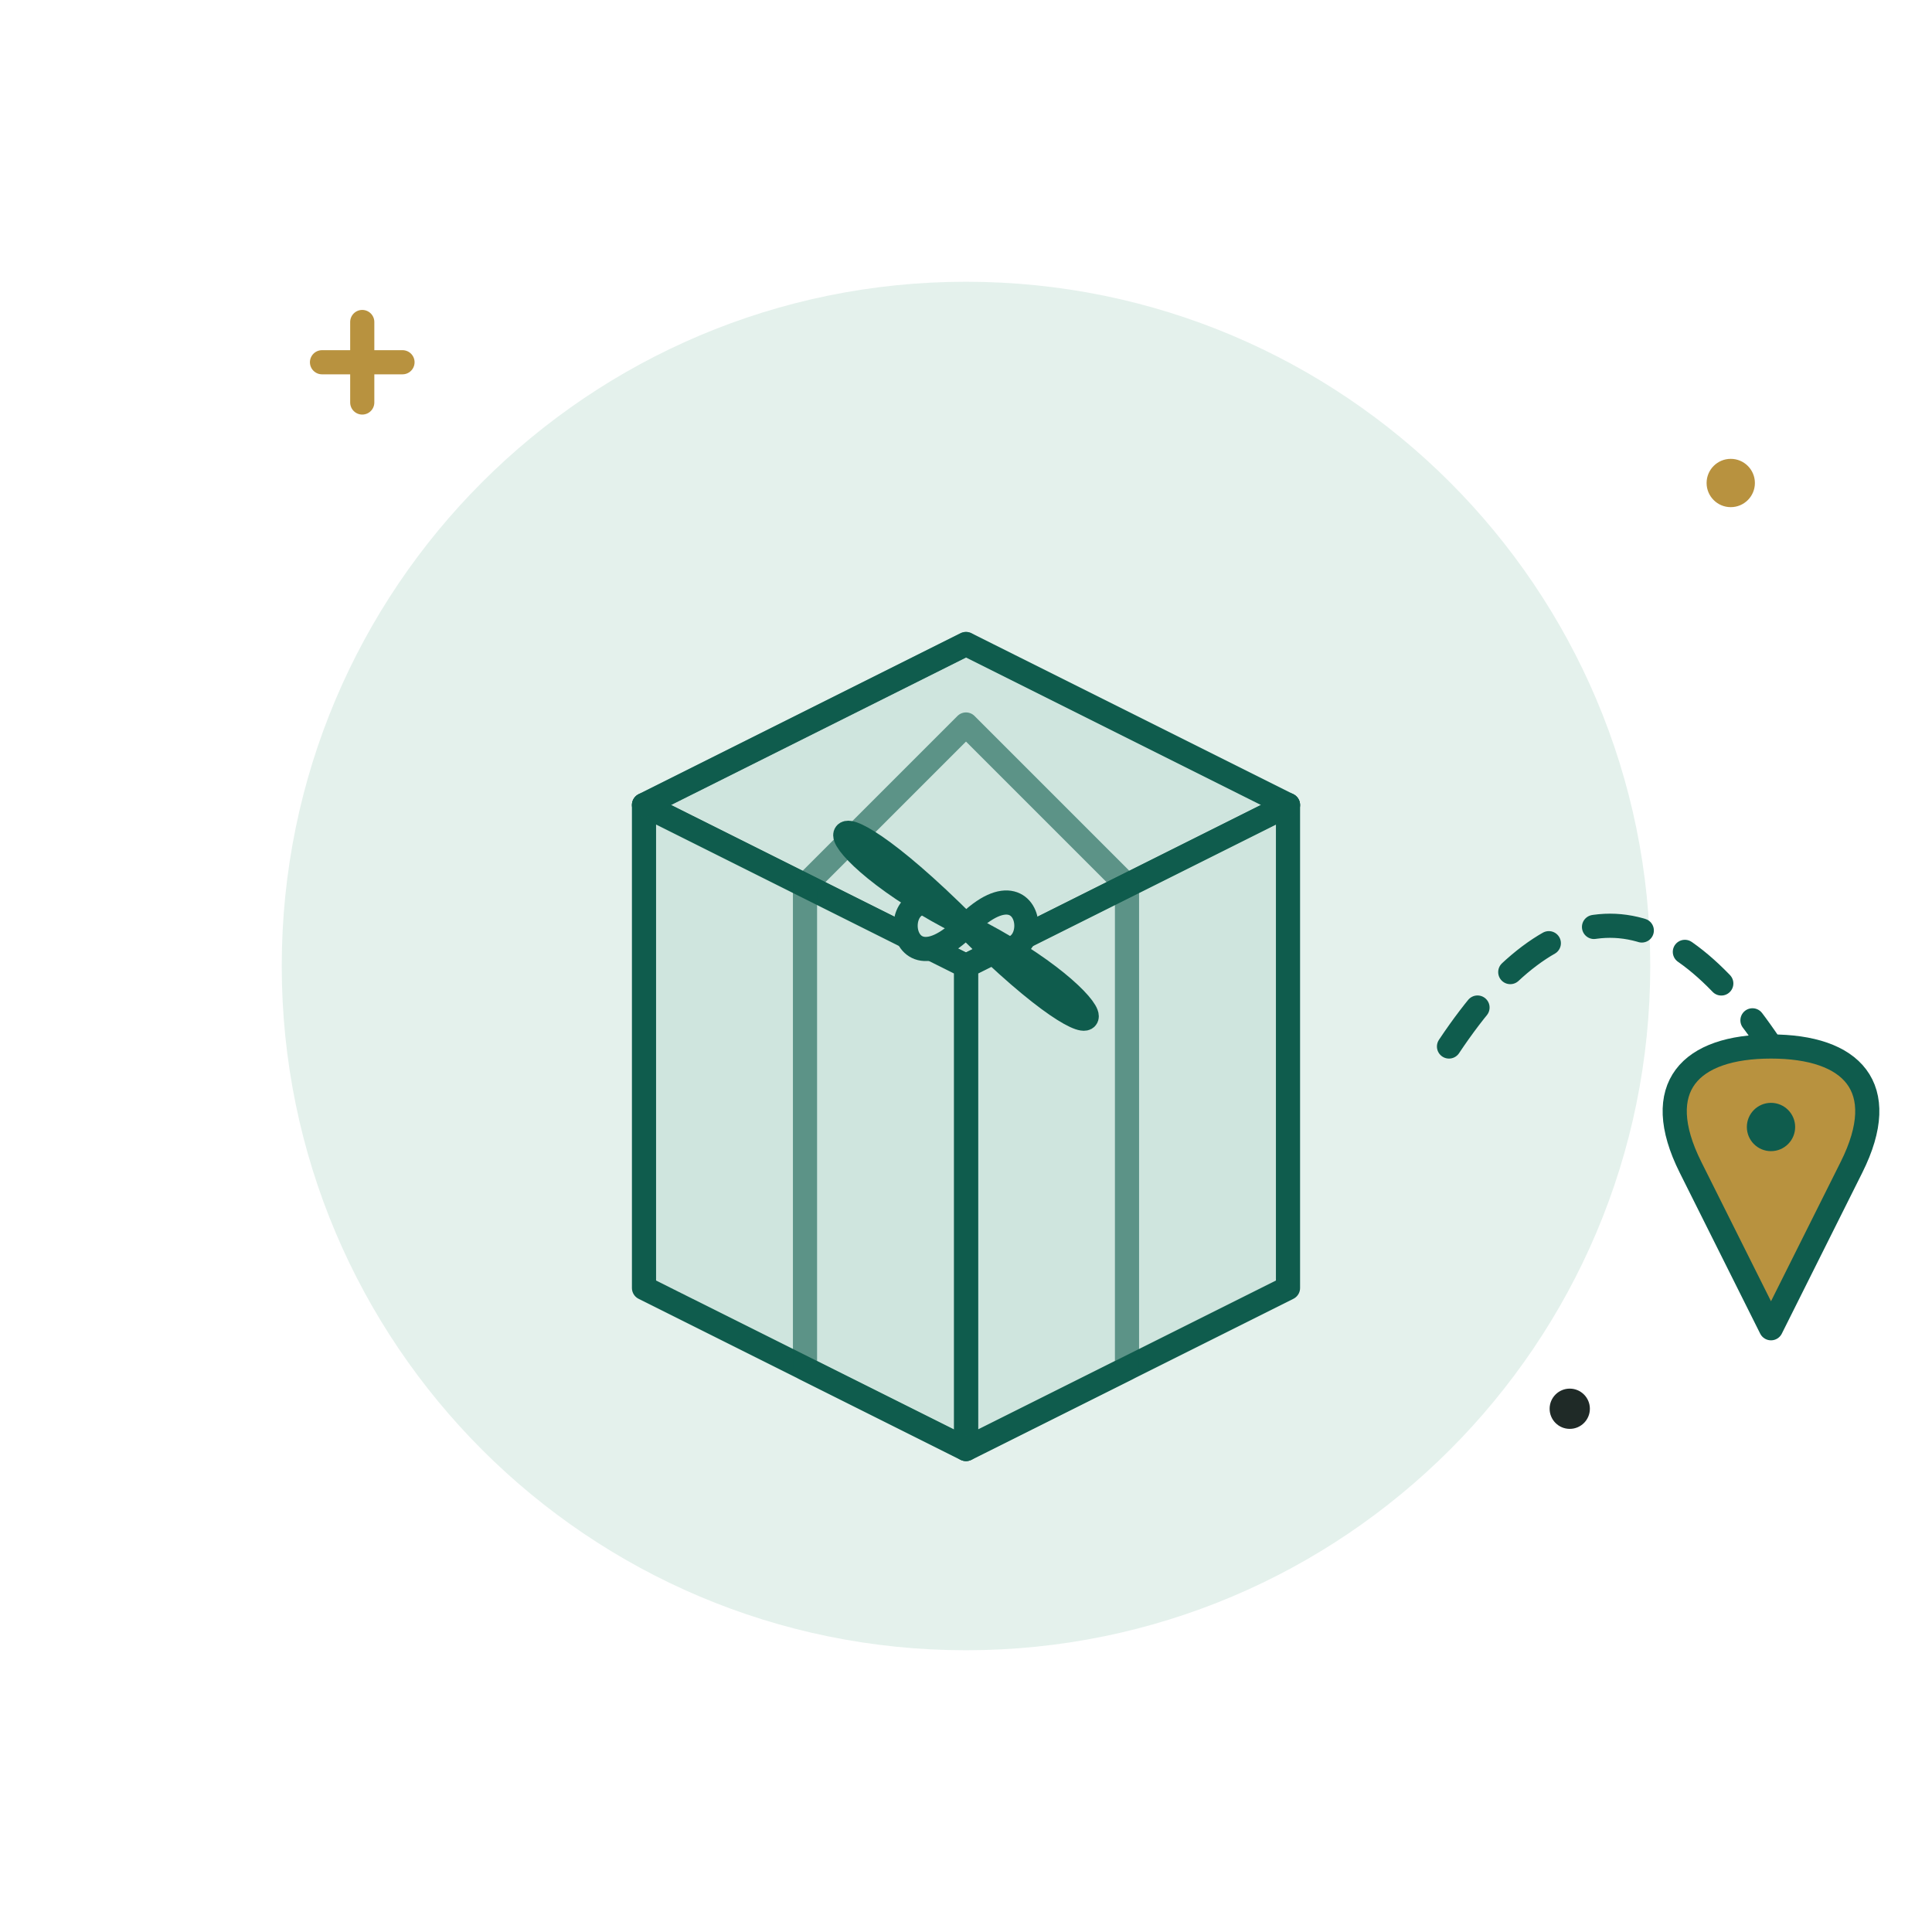
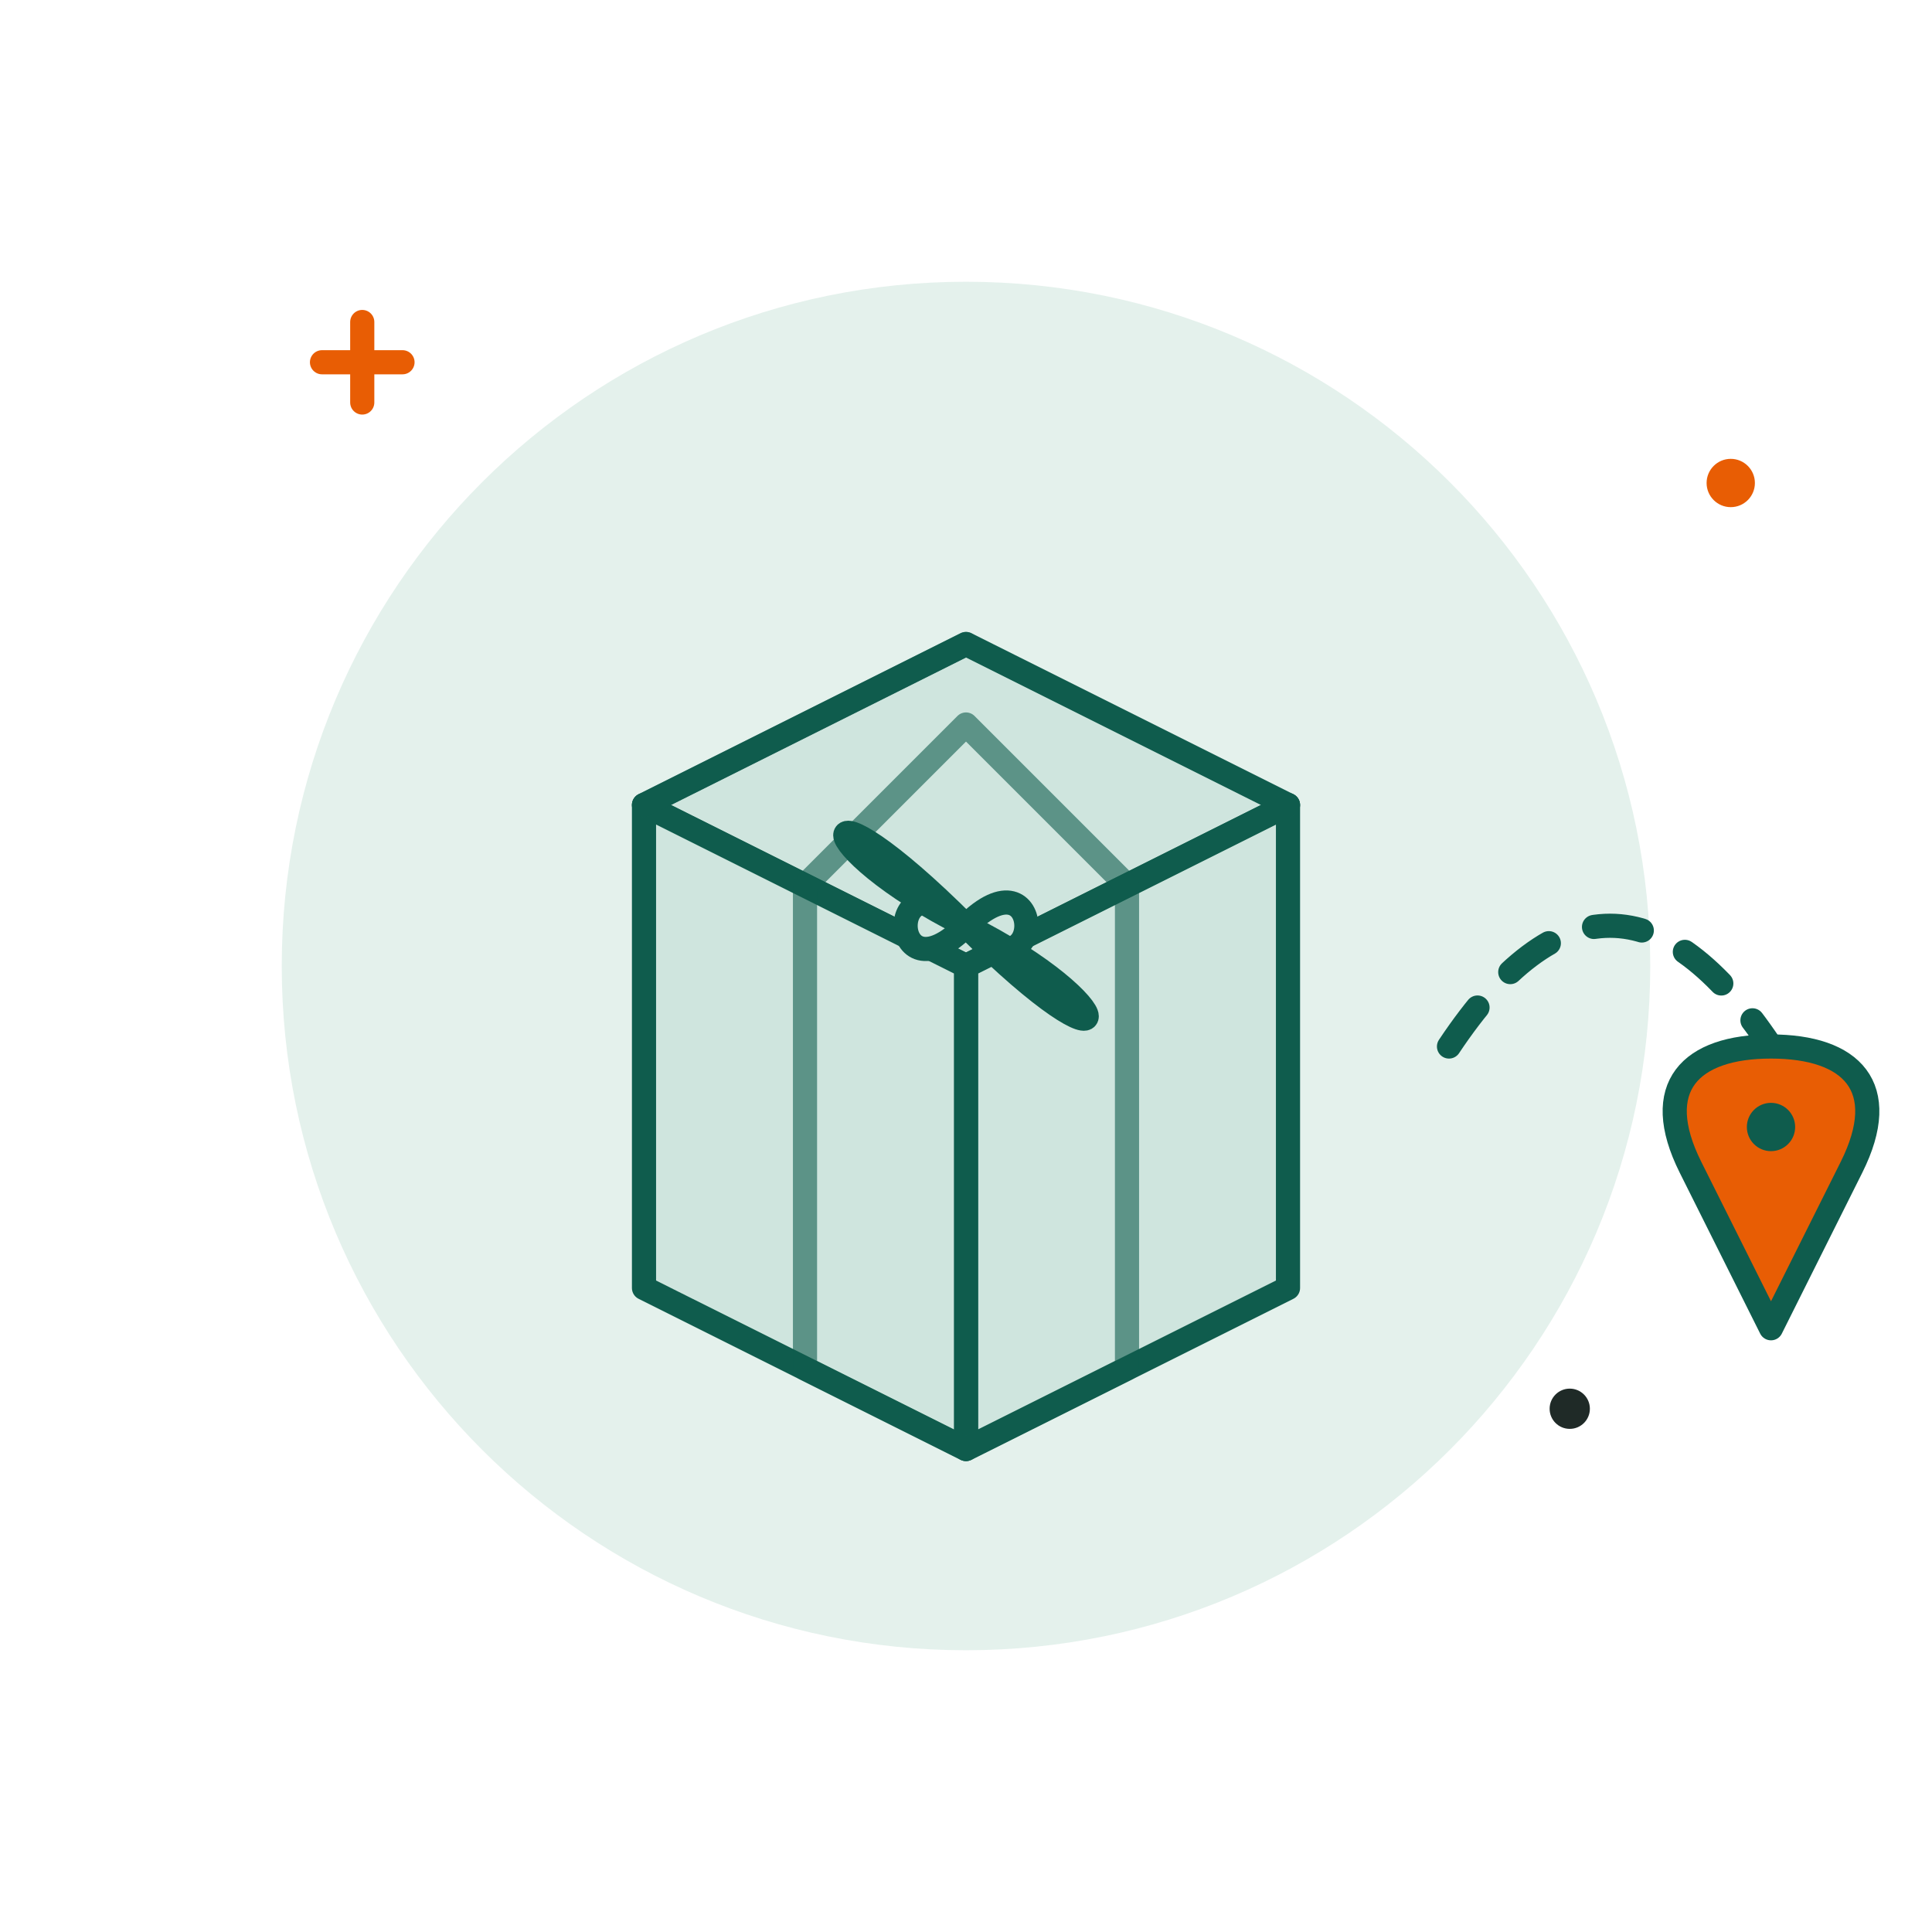
<svg xmlns="http://www.w3.org/2000/svg" viewBox="0 0 240 240" width="100%" height="100%">
  <circle cx="120" cy="120" r="85" fill="#E4F1EC" />
  <g transform="translate(70, 70)">
    <path d="M50,10 L90,30 L50,50 L10,30 Z" fill="#CFE5DE" stroke="#0F5C4D" stroke-width="3" stroke-linecap="round" stroke-linejoin="round" />
    <path d="M90,30 V90 L50,110 V50 Z" fill="#CFE5DE" stroke="#0F5C4D" stroke-width="3" stroke-linecap="round" stroke-linejoin="round" />
    <path d="M10,30 V90 L50,110 V50 Z" fill="#CFE5DE" stroke="#0F5C4D" stroke-width="3" stroke-linecap="round" stroke-linejoin="round" />
    <path d="M30,40 V100 L50,110 L70,100 V40 L50,20 Z" fill="none" stroke="#0F5C4D" stroke-width="3" stroke-linecap="round" stroke-linejoin="round" opacity="0.6" />
    <path d="M10,30 L50,10 M50,50 L90,30" fill="none" stroke="#0F5C4D" stroke-width="3" stroke-linecap="round" stroke-linejoin="round" opacity="0.6" />
    <g transform="translate(50, 45)">
      <path d="M0,0 C-10,-10 -10,10 0,0 C10,10 10,-10 0,0 Z" fill="#CFE5DE" stroke="#0F5C4D" stroke-width="3" stroke-linecap="round" stroke-linejoin="round" />
      <path d="M0,0 C-20,-10 -20,-20 0,0" fill="none" stroke="#0F5C4D" stroke-width="3" stroke-linecap="round" stroke-linejoin="round" />
      <path d="M0,0 C20,10 20,20 0,0" fill="none" stroke="#0F5C4D" stroke-width="3" stroke-linecap="round" stroke-linejoin="round" />
    </g>
  </g>
  <g transform="translate(180, 70)">
    <path d="M0,60 Q20,30 40,60" fill="none" stroke="#0F5C4D" stroke-width="3" stroke-linecap="round" stroke-dasharray="6 6" />
-     <path d="M40,60 C50,60 55,65 50,75 L40,95 L30,75 C25,65 30,60 40,60 Z" fill="#B8923F" stroke="#0F5C4D" stroke-width="3" stroke-linecap="round" stroke-linejoin="round" />
+     <path d="M40,60 C50,60 55,65 50,75 L40,95 L30,75 C25,65 30,60 40,60 Z" fill="#E85D04" stroke="#0F5C4D" stroke-width="3" stroke-linecap="round" stroke-linejoin="round" />
    <circle cx="40" cy="70" r="3" fill="#0F5C4D" />
  </g>
-   <path d="M45,40 L45,50 M40,45 L50,45" stroke="#B8923F" stroke-width="3" stroke-linecap="round" />
+   <path d="M45,40 L45,50 M40,45 L50,45" stroke="#E85D04" stroke-width="3" stroke-linecap="round" />
  <circle cx="195" cy="175" r="2.5" fill="#1F2A27" />
-   <circle cx="215" cy="60" r="3" fill="#B8923F" />
+   <circle cx="215" cy="60" r="3" fill="#E85D04" />
</svg>
